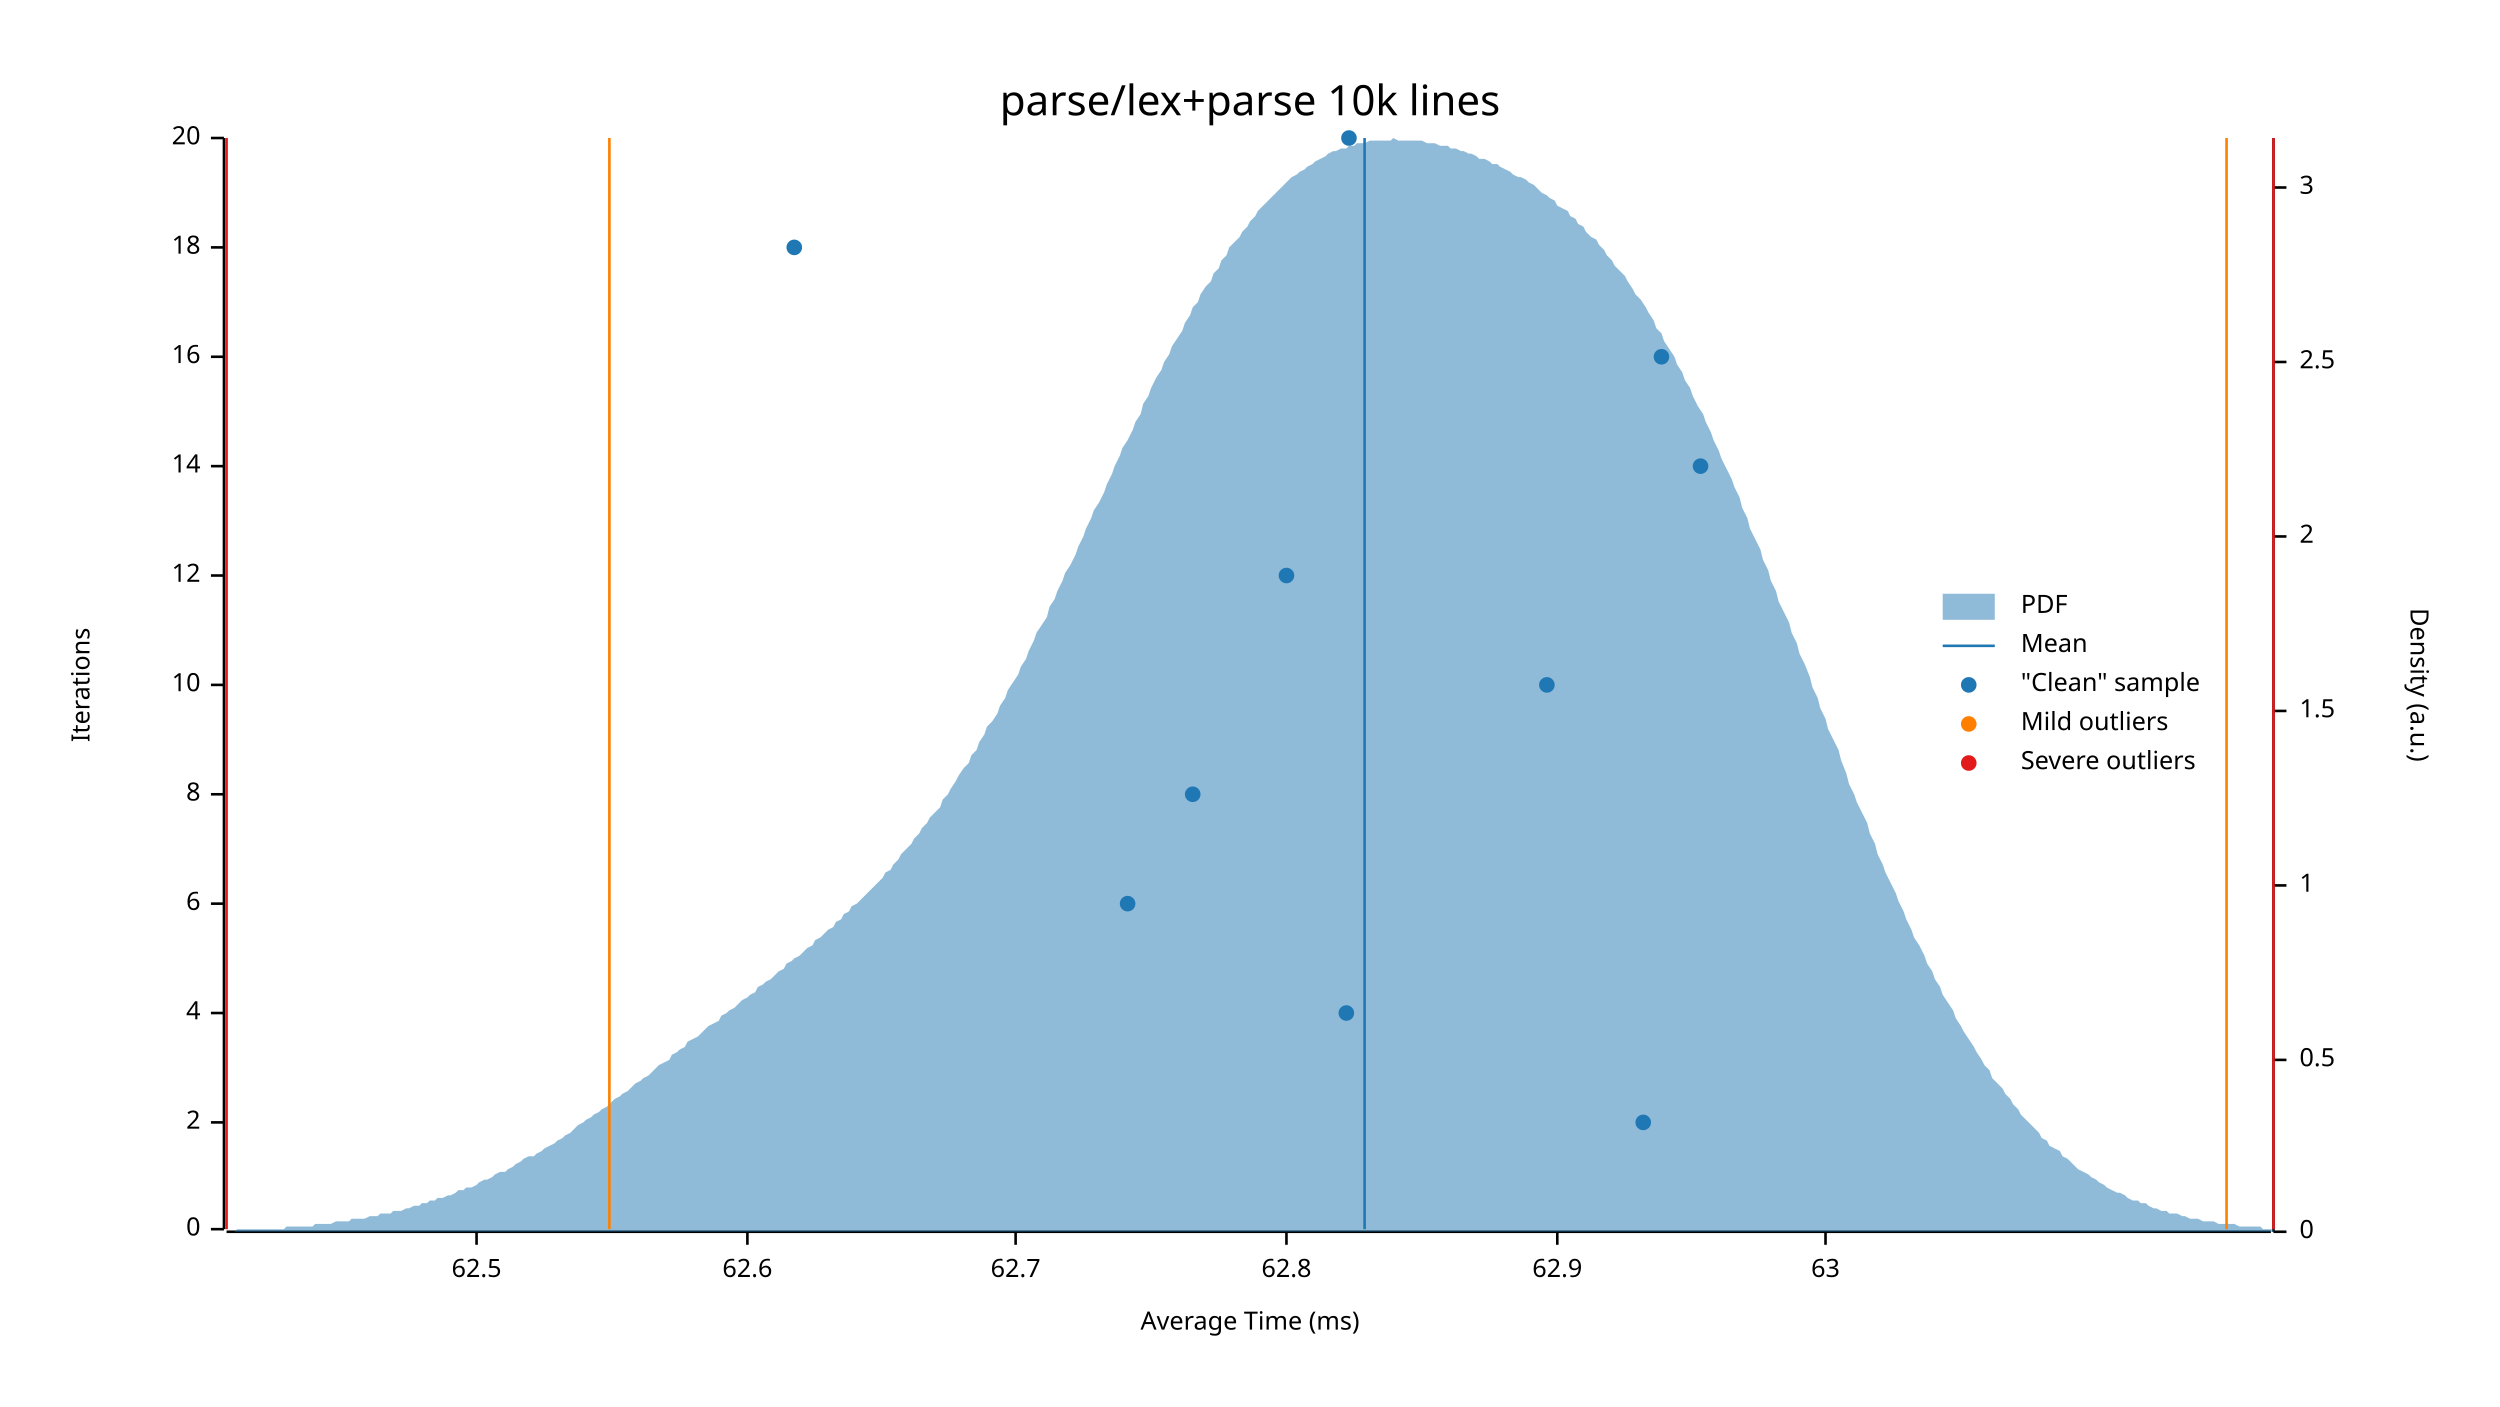
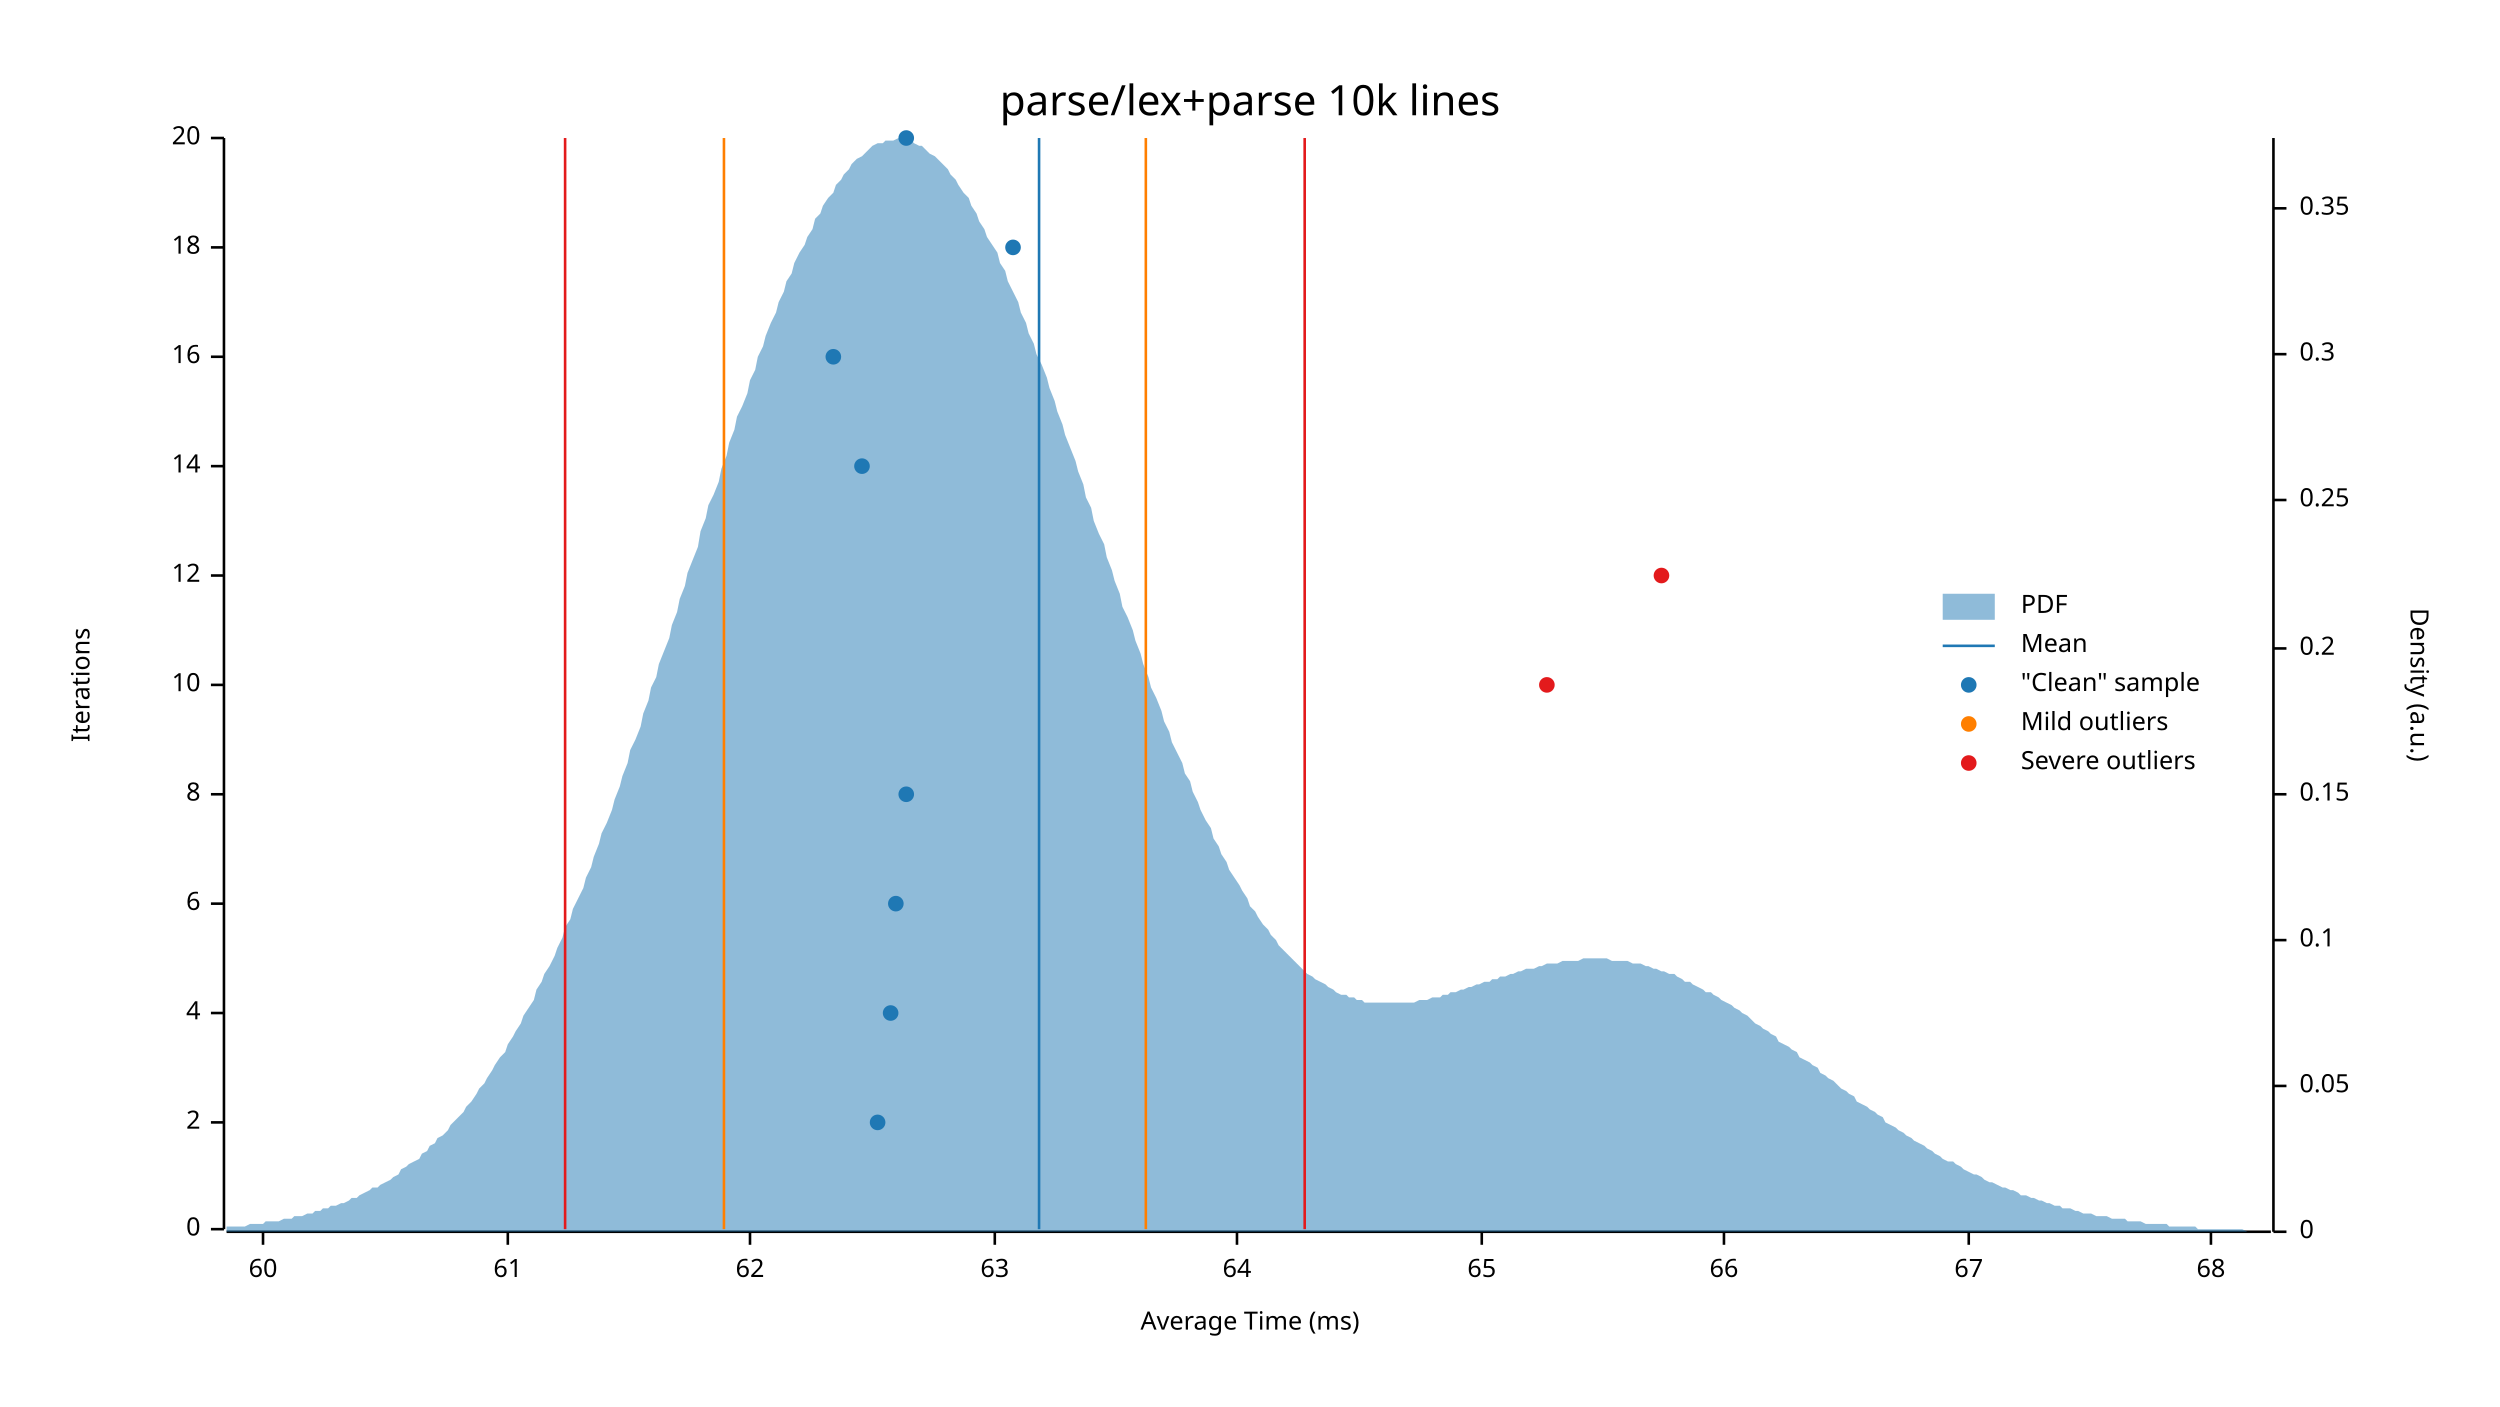
<svg xmlns="http://www.w3.org/2000/svg" width="960" height="540" viewBox="0 0 960 540">
  <text x="480" y="32" dy="0.76em" text-anchor="middle" font-family="sans-serif" font-size="16.129" opacity="1" fill="#000000">
parse/lex+parse 10k lines
</text>
  <text x="27" y="263" dy="0.76em" text-anchor="middle" font-family="sans-serif" font-size="9.677" opacity="1" fill="#000000" transform="rotate(270, 27, 263)">
Iterations
</text>
  <text x="480" y="513" dy="-0.5ex" text-anchor="middle" font-family="sans-serif" font-size="9.677" opacity="1" fill="#000000">
Average Time (ms)
</text>
  <polyline fill="none" opacity="1" stroke="#000000" stroke-width="1" points="86,53 86,472 " />
  <text x="77" y="472" dy="0.5ex" text-anchor="end" font-family="sans-serif" font-size="9.677" opacity="1" fill="#000000">
0
</text>
  <polyline fill="none" opacity="1" stroke="#000000" stroke-width="1" points="81,472 86,472 " />
  <text x="77" y="431" dy="0.5ex" text-anchor="end" font-family="sans-serif" font-size="9.677" opacity="1" fill="#000000">
2
</text>
  <polyline fill="none" opacity="1" stroke="#000000" stroke-width="1" points="81,431 86,431 " />
  <text x="77" y="389" dy="0.5ex" text-anchor="end" font-family="sans-serif" font-size="9.677" opacity="1" fill="#000000">
4
</text>
  <polyline fill="none" opacity="1" stroke="#000000" stroke-width="1" points="81,389 86,389 " />
  <text x="77" y="347" dy="0.5ex" text-anchor="end" font-family="sans-serif" font-size="9.677" opacity="1" fill="#000000">
6
</text>
  <polyline fill="none" opacity="1" stroke="#000000" stroke-width="1" points="81,347 86,347 " />
  <text x="77" y="305" dy="0.5ex" text-anchor="end" font-family="sans-serif" font-size="9.677" opacity="1" fill="#000000">
8
</text>
  <polyline fill="none" opacity="1" stroke="#000000" stroke-width="1" points="81,305 86,305 " />
  <text x="77" y="263" dy="0.5ex" text-anchor="end" font-family="sans-serif" font-size="9.677" opacity="1" fill="#000000">
10
</text>
  <polyline fill="none" opacity="1" stroke="#000000" stroke-width="1" points="81,263 86,263 " />
  <text x="77" y="221" dy="0.5ex" text-anchor="end" font-family="sans-serif" font-size="9.677" opacity="1" fill="#000000">
12
</text>
  <polyline fill="none" opacity="1" stroke="#000000" stroke-width="1" points="81,221 86,221 " />
  <text x="77" y="179" dy="0.5ex" text-anchor="end" font-family="sans-serif" font-size="9.677" opacity="1" fill="#000000">
14
</text>
  <polyline fill="none" opacity="1" stroke="#000000" stroke-width="1" points="81,179 86,179 " />
  <text x="77" y="137" dy="0.5ex" text-anchor="end" font-family="sans-serif" font-size="9.677" opacity="1" fill="#000000">
16
</text>
  <polyline fill="none" opacity="1" stroke="#000000" stroke-width="1" points="81,137 86,137 " />
  <text x="77" y="95" dy="0.5ex" text-anchor="end" font-family="sans-serif" font-size="9.677" opacity="1" fill="#000000">
18
</text>
  <polyline fill="none" opacity="1" stroke="#000000" stroke-width="1" points="81,95 86,95 " />
  <text x="77" y="53" dy="0.5ex" text-anchor="end" font-family="sans-serif" font-size="9.677" opacity="1" fill="#000000">
20
</text>
  <polyline fill="none" opacity="1" stroke="#000000" stroke-width="1" points="81,53 86,53 " />
  <polyline fill="none" opacity="1" stroke="#000000" stroke-width="1" points="87,473 872,473 " />
-   <text x="183" y="483" dy="0.76em" text-anchor="middle" font-family="sans-serif" font-size="9.677" opacity="1" fill="#000000">
- 62.5
+   <text x="101" y="483" dy="0.76em" text-anchor="middle" font-family="sans-serif" font-size="9.677" opacity="1" fill="#000000">
+ 60
</text>
-   <polyline fill="none" opacity="1" stroke="#000000" stroke-width="1" points="183,473 183,478 " />
-   <text x="287" y="483" dy="0.76em" text-anchor="middle" font-family="sans-serif" font-size="9.677" opacity="1" fill="#000000">
- 62.6
+   <polyline fill="none" opacity="1" stroke="#000000" stroke-width="1" points="101,473 101,478 " />
+   <text x="195" y="483" dy="0.76em" text-anchor="middle" font-family="sans-serif" font-size="9.677" opacity="1" fill="#000000">
+ 61
</text>
-   <polyline fill="none" opacity="1" stroke="#000000" stroke-width="1" points="287,473 287,478 " />
-   <text x="390" y="483" dy="0.76em" text-anchor="middle" font-family="sans-serif" font-size="9.677" opacity="1" fill="#000000">
- 62.7
+   <polyline fill="none" opacity="1" stroke="#000000" stroke-width="1" points="195,473 195,478 " />
+   <text x="288" y="483" dy="0.76em" text-anchor="middle" font-family="sans-serif" font-size="9.677" opacity="1" fill="#000000">
+ 62
</text>
-   <polyline fill="none" opacity="1" stroke="#000000" stroke-width="1" points="390,473 390,478 " />
-   <text x="494" y="483" dy="0.76em" text-anchor="middle" font-family="sans-serif" font-size="9.677" opacity="1" fill="#000000">
- 62.8
- </text>
-   <polyline fill="none" opacity="1" stroke="#000000" stroke-width="1" points="494,473 494,478 " />
-   <text x="598" y="483" dy="0.76em" text-anchor="middle" font-family="sans-serif" font-size="9.677" opacity="1" fill="#000000">
- 62.9
- </text>
-   <polyline fill="none" opacity="1" stroke="#000000" stroke-width="1" points="598,473 598,478 " />
-   <text x="701" y="483" dy="0.76em" text-anchor="middle" font-family="sans-serif" font-size="9.677" opacity="1" fill="#000000">
+   <polyline fill="none" opacity="1" stroke="#000000" stroke-width="1" points="288,473 288,478 " />
+   <text x="382" y="483" dy="0.76em" text-anchor="middle" font-family="sans-serif" font-size="9.677" opacity="1" fill="#000000">
63
</text>
-   <polyline fill="none" opacity="1" stroke="#000000" stroke-width="1" points="701,473 701,478 " />
+   <polyline fill="none" opacity="1" stroke="#000000" stroke-width="1" points="382,473 382,478 " />
+   <text x="475" y="483" dy="0.76em" text-anchor="middle" font-family="sans-serif" font-size="9.677" opacity="1" fill="#000000">
+ 64
+ </text>
+   <polyline fill="none" opacity="1" stroke="#000000" stroke-width="1" points="475,473 475,478 " />
+   <text x="569" y="483" dy="0.76em" text-anchor="middle" font-family="sans-serif" font-size="9.677" opacity="1" fill="#000000">
+ 65
+ </text>
+   <polyline fill="none" opacity="1" stroke="#000000" stroke-width="1" points="569,473 569,478 " />
+   <text x="662" y="483" dy="0.76em" text-anchor="middle" font-family="sans-serif" font-size="9.677" opacity="1" fill="#000000">
+ 66
+ </text>
+   <polyline fill="none" opacity="1" stroke="#000000" stroke-width="1" points="662,473 662,478 " />
+   <text x="756" y="483" dy="0.76em" text-anchor="middle" font-family="sans-serif" font-size="9.677" opacity="1" fill="#000000">
+ 67
+ </text>
+   <polyline fill="none" opacity="1" stroke="#000000" stroke-width="1" points="756,473 756,478 " />
+   <text x="849" y="483" dy="0.76em" text-anchor="middle" font-family="sans-serif" font-size="9.677" opacity="1" fill="#000000">
+ 68
+ </text>
+   <polyline fill="none" opacity="1" stroke="#000000" stroke-width="1" points="849,473 849,478 " />
  <text x="933" y="263" dy="0.76em" text-anchor="middle" font-family="sans-serif" font-size="9.677" opacity="1" fill="#000000" transform="rotate(90, 933, 263)">
Density (a.u.)
</text>
  <polyline fill="none" opacity="1" stroke="#000000" stroke-width="1" points="873,53 873,473 " />
  <text x="883" y="473" dy="0.5ex" text-anchor="start" font-family="sans-serif" font-size="9.677" opacity="1" fill="#000000">
0
</text>
  <polyline fill="none" opacity="1" stroke="#000000" stroke-width="1" points="873,473 878,473 " />
-   <text x="883" y="407" dy="0.5ex" text-anchor="start" font-family="sans-serif" font-size="9.677" opacity="1" fill="#000000">
- 0.5
+   <text x="883" y="417" dy="0.5ex" text-anchor="start" font-family="sans-serif" font-size="9.677" opacity="1" fill="#000000">
+ 0.05
</text>
-   <polyline fill="none" opacity="1" stroke="#000000" stroke-width="1" points="873,407 878,407 " />
-   <text x="883" y="340" dy="0.5ex" text-anchor="start" font-family="sans-serif" font-size="9.677" opacity="1" fill="#000000">
- 1
+   <polyline fill="none" opacity="1" stroke="#000000" stroke-width="1" points="873,417 878,417 " />
+   <text x="883" y="361" dy="0.5ex" text-anchor="start" font-family="sans-serif" font-size="9.677" opacity="1" fill="#000000">
+ 0.1
</text>
-   <polyline fill="none" opacity="1" stroke="#000000" stroke-width="1" points="873,340 878,340 " />
-   <text x="883" y="273" dy="0.5ex" text-anchor="start" font-family="sans-serif" font-size="9.677" opacity="1" fill="#000000">
- 1.5
+   <polyline fill="none" opacity="1" stroke="#000000" stroke-width="1" points="873,361 878,361 " />
+   <text x="883" y="305" dy="0.5ex" text-anchor="start" font-family="sans-serif" font-size="9.677" opacity="1" fill="#000000">
+ 0.15
</text>
-   <polyline fill="none" opacity="1" stroke="#000000" stroke-width="1" points="873,273 878,273 " />
-   <text x="883" y="206" dy="0.5ex" text-anchor="start" font-family="sans-serif" font-size="9.677" opacity="1" fill="#000000">
- 2
+   <polyline fill="none" opacity="1" stroke="#000000" stroke-width="1" points="873,305 878,305 " />
+   <text x="883" y="249" dy="0.5ex" text-anchor="start" font-family="sans-serif" font-size="9.677" opacity="1" fill="#000000">
+ 0.2
</text>
-   <polyline fill="none" opacity="1" stroke="#000000" stroke-width="1" points="873,206 878,206 " />
-   <text x="883" y="139" dy="0.5ex" text-anchor="start" font-family="sans-serif" font-size="9.677" opacity="1" fill="#000000">
- 2.5
+   <polyline fill="none" opacity="1" stroke="#000000" stroke-width="1" points="873,249 878,249 " />
+   <text x="883" y="192" dy="0.5ex" text-anchor="start" font-family="sans-serif" font-size="9.677" opacity="1" fill="#000000">
+ 0.25
</text>
-   <polyline fill="none" opacity="1" stroke="#000000" stroke-width="1" points="873,139 878,139 " />
-   <text x="883" y="72" dy="0.5ex" text-anchor="start" font-family="sans-serif" font-size="9.677" opacity="1" fill="#000000">
- 3
+   <polyline fill="none" opacity="1" stroke="#000000" stroke-width="1" points="873,192 878,192 " />
+   <text x="883" y="136" dy="0.5ex" text-anchor="start" font-family="sans-serif" font-size="9.677" opacity="1" fill="#000000">
+ 0.3
</text>
-   <polyline fill="none" opacity="1" stroke="#000000" stroke-width="1" points="873,72 878,72 " />
-   <polygon opacity="0.5" fill="#1F78B4" points="87,473 88,473 90,473 91,472 93,472 94,472 96,472 98,472 99,472 101,472 102,472 104,472 105,472 107,472 109,472 110,471 112,471 113,471 115,471 116,471 118,471 120,471 121,470 123,470 124,470 126,470 127,470 129,469 131,469 132,469 134,469 135,468 137,468 138,468 140,468 142,467 143,467 145,467 146,466 148,466 150,466 151,465 153,465 154,465 156,464 157,464 159,463 161,463 162,462 164,462 165,461 167,461 168,460 170,460 172,459 173,459 175,458 176,457 178,457 179,456 181,456 183,455 184,454 186,453 187,453 189,452 190,451 192,450 194,450 195,449 197,448 198,447 200,446 201,445 203,444 205,444 206,443 208,442 209,441 211,440 213,439 214,438 216,437 217,436 219,435 220,434 222,432 224,431 225,430 227,429 228,428 230,427 231,426 233,425 235,423 236,422 238,421 239,420 241,419 242,418 244,416 246,415 247,414 249,413 250,412 252,410 253,409 255,408 257,407 258,405 260,404 261,403 263,402 264,400 266,399 268,398 269,397 271,395 272,394 274,393 276,392 277,390 279,389 280,388 282,387 283,386 285,384 287,383 288,382 290,381 291,379 293,378 294,377 296,376 298,374 299,373 301,372 302,370 304,369 305,368 307,367 309,365 310,364 312,363 313,361 315,360 316,359 318,357 320,356 321,354 323,353 324,351 326,350 327,348 329,347 331,345 332,344 334,342 335,341 337,339 339,337 340,335 342,334 343,332 345,330 346,328 348,326 350,324 351,322 353,320 354,318 356,316 357,314 359,312 361,310 362,307 364,305 365,303 367,300 368,298 370,295 372,293 373,290 375,288 376,285 378,282 379,279 381,277 383,274 384,271 386,268 387,265 389,262 391,259 392,256 394,253 395,250 397,246 398,243 400,240 402,237 403,233 405,230 406,227 408,223 409,220 411,217 413,213 414,210 416,206 417,203 419,199 420,196 422,193 424,189 425,186 427,182 428,179 430,175 431,172 433,169 435,165 436,162 438,159 439,155 441,152 442,149 444,145 446,142 447,139 449,136 450,133 452,130 454,127 455,124 457,121 458,118 460,116 461,113 463,110 465,108 466,105 468,103 469,100 471,98 472,95 474,93 476,91 477,89 479,87 480,85 482,83 483,81 485,79 487,77 488,76 490,74 491,73 493,71 494,70 496,68 498,67 499,66 501,65 502,64 504,63 505,62 507,61 509,60 510,59 512,58 513,58 515,57 517,57 518,56 520,56 521,55 523,55 524,55 526,54 528,54 529,54 531,54 532,54 534,54 535,53 537,54 539,54 540,54 542,54 543,54 545,54 546,54 548,55 550,55 551,55 553,56 554,56 556,56 557,57 559,57 561,58 562,58 564,59 565,59 567,60 568,61 570,61 572,62 573,63 575,63 576,64 578,65 580,66 581,67 583,68 584,68 586,69 587,70 589,71 591,73 592,74 594,75 595,76 597,77 598,79 600,80 602,81 603,83 605,84 606,86 608,87 609,89 611,91 613,92 614,94 616,96 617,98 619,100 620,102 622,104 624,106 625,108 627,111 628,113 630,115 632,118 633,120 635,123 636,126 638,128 639,131 641,134 643,137 644,140 646,143 647,146 649,149 650,152 652,156 654,159 655,162 657,166 658,169 660,173 661,176 663,180 665,184 666,187 668,191 669,195 671,199 672,203 674,207 676,211 677,215 679,219 680,223 682,227 683,231 685,235 687,239 688,243 690,247 691,251 693,255 695,260 696,264 698,268 699,272 701,276 702,280 704,284 706,288 707,292 709,297 710,301 712,305 713,308 715,312 717,316 718,320 720,324 721,328 723,332 724,335 726,339 728,343 729,346 731,350 732,353 734,357 735,360 737,363 739,367 740,370 742,373 743,376 745,379 746,382 748,385 750,388 751,391 753,394 754,396 756,399 758,402 759,404 761,407 762,409 764,411 765,414 767,416 769,418 770,420 772,422 773,424 775,426 776,428 778,430 780,432 781,433 783,435 784,437 786,438 787,440 789,441 791,442 792,444 794,445 795,446 797,448 798,449 800,450 802,451 803,452 805,453 806,454 808,455 809,456 811,457 813,458 814,458 816,459 817,460 819,461 821,461 822,462 824,462 825,463 827,464 828,464 830,465 832,465 833,466 835,466 836,466 838,467 839,467 841,468 843,468 844,468 846,469 847,469 849,469 850,469 852,470 854,470 855,470 857,470 858,470 860,471 861,471 863,471 865,471 866,471 868,471 869,472 871,472 873,472 873,473 87,473 " />
-   <polyline fill="none" opacity="1" stroke="#1F78B4" stroke-width="1" points="524,472 524,53 " />
-   <polyline fill="none" opacity="1" stroke="#FF7F00" stroke-width="1" points="234,472 234,53 " />
-   <polyline fill="none" opacity="1" stroke="#FF7F00" stroke-width="1" points="855,472 855,53 " />
-   <polyline fill="none" opacity="1" stroke="#E31A1C" stroke-width="1" points="87,472 87,53 " />
-   <polyline fill="none" opacity="1" stroke="#E31A1C" stroke-width="1" points="873,472 873,53 " />
-   <circle cx="631" cy="431" r="3" opacity="1" fill="#1F78B4" stroke="none" stroke-width="1" />
-   <circle cx="517" cy="389" r="3" opacity="1" fill="#1F78B4" stroke="none" stroke-width="1" />
-   <circle cx="433" cy="347" r="3" opacity="1" fill="#1F78B4" stroke="none" stroke-width="1" />
-   <circle cx="458" cy="305" r="3" opacity="1" fill="#1F78B4" stroke="none" stroke-width="1" />
-   <circle cx="594" cy="263" r="3" opacity="1" fill="#1F78B4" stroke="none" stroke-width="1" />
-   <circle cx="494" cy="221" r="3" opacity="1" fill="#1F78B4" stroke="none" stroke-width="1" />
-   <circle cx="653" cy="179" r="3" opacity="1" fill="#1F78B4" stroke="none" stroke-width="1" />
-   <circle cx="638" cy="137" r="3" opacity="1" fill="#1F78B4" stroke="none" stroke-width="1" />
-   <circle cx="305" cy="95" r="3" opacity="1" fill="#1F78B4" stroke="none" stroke-width="1" />
-   <circle cx="518" cy="53" r="3" opacity="1" fill="#1F78B4" stroke="none" stroke-width="1" />
+   <polyline fill="none" opacity="1" stroke="#000000" stroke-width="1" points="873,136 878,136 " />
+   <text x="883" y="80" dy="0.5ex" text-anchor="start" font-family="sans-serif" font-size="9.677" opacity="1" fill="#000000">
+ 0.35
+ </text>
+   <polyline fill="none" opacity="1" stroke="#000000" stroke-width="1" points="873,80 878,80 " />
+   <polygon opacity="0.5" fill="#1F78B4" points="87,471 88,471 90,471 91,471 93,471 94,471 96,470 98,470 99,470 101,470 102,469 104,469 105,469 107,469 109,468 110,468 112,468 113,467 115,467 116,467 118,466 120,466 121,465 123,465 124,464 126,464 127,463 129,463 131,462 132,462 134,461 135,460 137,460 138,459 140,458 142,457 143,456 145,456 146,455 148,454 150,453 151,452 153,451 154,449 156,448 157,447 159,446 161,445 162,443 164,442 165,440 167,439 168,437 170,436 172,434 173,432 175,430 176,429 178,427 179,425 181,423 183,420 184,418 186,416 187,414 189,411 190,409 192,406 194,404 195,401 197,398 198,396 200,393 201,390 203,387 205,384 206,380 208,377 209,374 211,371 213,367 214,364 216,360 217,356 219,353 220,349 222,345 224,341 225,337 227,333 228,329 230,324 231,320 233,316 235,311 236,307 238,302 239,298 241,293 242,288 244,284 246,279 247,274 249,269 250,264 252,260 253,255 255,250 257,245 258,240 260,235 261,230 263,225 264,220 266,215 268,210 269,204 271,199 272,194 274,190 276,185 277,180 279,175 280,170 282,165 283,160 285,156 287,151 288,146 290,142 291,137 293,133 294,129 296,124 298,120 299,116 301,112 302,108 304,105 305,101 307,97 309,94 310,91 312,88 313,84 315,82 316,79 318,76 320,74 321,71 323,69 324,67 326,65 327,63 329,61 331,60 332,59 334,57 335,56 337,55 339,55 340,54 342,54 343,54 345,53 346,54 348,54 350,54 351,55 353,56 354,56 356,58 357,59 359,60 361,62 362,63 364,65 365,67 367,69 368,71 370,74 372,76 373,79 375,82 376,85 378,88 379,91 381,94 383,97 384,101 386,104 387,108 389,112 391,116 392,120 394,124 395,128 397,132 398,136 400,140 402,145 403,149 405,154 406,158 408,163 409,167 411,172 413,177 414,181 416,186 417,191 419,195 420,200 422,205 424,209 425,214 427,219 428,223 430,228 431,233 433,237 435,242 436,246 438,251 439,255 441,260 442,264 444,268 446,273 447,277 449,281 450,285 452,289 454,293 455,297 457,300 458,304 460,308 461,311 463,315 465,318 466,322 468,325 469,328 471,331 472,334 474,337 476,340 477,342 479,345 480,348 482,350 483,352 485,355 487,357 488,359 490,361 491,363 493,365 494,366 496,368 498,370 499,371 501,373 502,374 504,375 505,376 507,377 509,378 510,379 512,380 513,381 515,382 517,382 518,383 520,383 521,384 523,384 524,385 526,385 528,385 529,385 531,385 532,385 534,385 535,385 537,385 539,385 540,385 542,385 543,385 545,384 546,384 548,384 550,383 551,383 553,383 554,382 556,382 557,381 559,381 561,380 562,380 564,379 565,379 567,378 568,378 570,377 572,377 573,376 575,376 576,375 578,375 580,374 581,374 583,373 584,373 586,372 587,372 589,372 591,371 592,371 594,370 595,370 597,370 598,370 600,369 602,369 603,369 605,369 606,369 608,368 609,368 611,368 613,368 614,368 616,368 617,368 619,369 620,369 622,369 624,369 625,369 627,370 628,370 630,370 632,371 633,371 635,372 636,372 638,373 639,373 641,374 643,374 644,375 646,376 647,377 649,377 650,378 652,379 654,380 655,381 657,381 658,382 660,383 661,384 663,385 665,386 666,387 668,388 669,389 671,390 672,391 674,393 676,394 677,395 679,396 680,397 682,398 683,400 685,401 687,402 688,403 690,404 691,406 693,407 695,408 696,409 698,410 699,412 701,413 702,414 704,415 706,417 707,418 709,419 710,420 712,421 713,423 715,424 717,425 718,426 720,427 721,428 723,429 724,431 726,432 728,433 729,434 731,435 732,436 734,437 735,438 737,439 739,440 740,441 742,442 743,443 745,444 746,445 748,446 750,446 751,447 753,448 754,449 756,450 758,451 759,451 761,452 762,453 764,454 765,454 767,455 769,456 770,456 772,457 773,457 775,458 776,459 778,459 780,460 781,460 783,461 784,461 786,462 787,462 789,463 791,463 792,464 794,464 795,464 797,465 798,465 800,466 802,466 803,466 805,467 806,467 808,467 809,467 811,468 813,468 814,468 816,468 817,469 819,469 821,469 822,469 824,470 825,470 827,470 828,470 830,470 832,470 833,471 835,471 836,471 838,471 839,471 841,471 843,471 844,472 846,472 847,472 849,472 850,472 852,472 854,472 855,472 857,472 858,472 860,472 861,472 863,473 865,473 866,473 868,473 869,473 871,473 873,473 873,473 87,473 " />
+   <polyline fill="none" opacity="1" stroke="#1F78B4" stroke-width="1" points="399,472 399,53 " />
+   <polyline fill="none" opacity="1" stroke="#FF7F00" stroke-width="1" points="278,472 278,53 " />
+   <polyline fill="none" opacity="1" stroke="#FF7F00" stroke-width="1" points="440,472 440,53 " />
+   <polyline fill="none" opacity="1" stroke="#E31A1C" stroke-width="1" points="217,472 217,53 " />
+   <polyline fill="none" opacity="1" stroke="#E31A1C" stroke-width="1" points="501,472 501,53 " />
+   <circle cx="337" cy="431" r="3" opacity="1" fill="#1F78B4" stroke="none" stroke-width="1" />
+   <circle cx="342" cy="389" r="3" opacity="1" fill="#1F78B4" stroke="none" stroke-width="1" />
+   <circle cx="344" cy="347" r="3" opacity="1" fill="#1F78B4" stroke="none" stroke-width="1" />
+   <circle cx="348" cy="305" r="3" opacity="1" fill="#1F78B4" stroke="none" stroke-width="1" />
+   <circle cx="331" cy="179" r="3" opacity="1" fill="#1F78B4" stroke="none" stroke-width="1" />
+   <circle cx="320" cy="137" r="3" opacity="1" fill="#1F78B4" stroke="none" stroke-width="1" />
+   <circle cx="389" cy="95" r="3" opacity="1" fill="#1F78B4" stroke="none" stroke-width="1" />
+   <circle cx="348" cy="53" r="3" opacity="1" fill="#1F78B4" stroke="none" stroke-width="1" />
+   <circle cx="594" cy="263" r="3" opacity="1" fill="#E31A1C" stroke="none" stroke-width="1" />
+   <circle cx="638" cy="221" r="3" opacity="1" fill="#E31A1C" stroke="none" stroke-width="1" />
  <text x="776" y="228" dy="0.76em" text-anchor="start" font-family="sans-serif" font-size="9.677" opacity="1" fill="#000000">
PDF
</text>
  <text x="776" y="243" dy="0.76em" text-anchor="start" font-family="sans-serif" font-size="9.677" opacity="1" fill="#000000">
Mean
</text>
  <text x="776" y="258" dy="0.76em" text-anchor="start" font-family="sans-serif" font-size="9.677" opacity="1" fill="#000000">
"Clean" sample
</text>
  <text x="776" y="273" dy="0.76em" text-anchor="start" font-family="sans-serif" font-size="9.677" opacity="1" fill="#000000">
Mild outliers
</text>
  <text x="776" y="288" dy="0.76em" text-anchor="start" font-family="sans-serif" font-size="9.677" opacity="1" fill="#000000">
Severe outliers
</text>
  <rect x="746" y="228" width="20" height="10" opacity="0.5" fill="#1F78B4" stroke="none" />
  <polyline fill="none" opacity="1" stroke="#1F78B4" stroke-width="1" points="746,248 766,248 " />
  <circle cx="756" cy="263" r="3" opacity="1" fill="#1F78B4" stroke="none" stroke-width="1" />
  <circle cx="756" cy="278" r="3" opacity="1" fill="#FF7F00" stroke="none" stroke-width="1" />
  <circle cx="756" cy="293" r="3" opacity="1" fill="#E31A1C" stroke="none" stroke-width="1" />
</svg>
